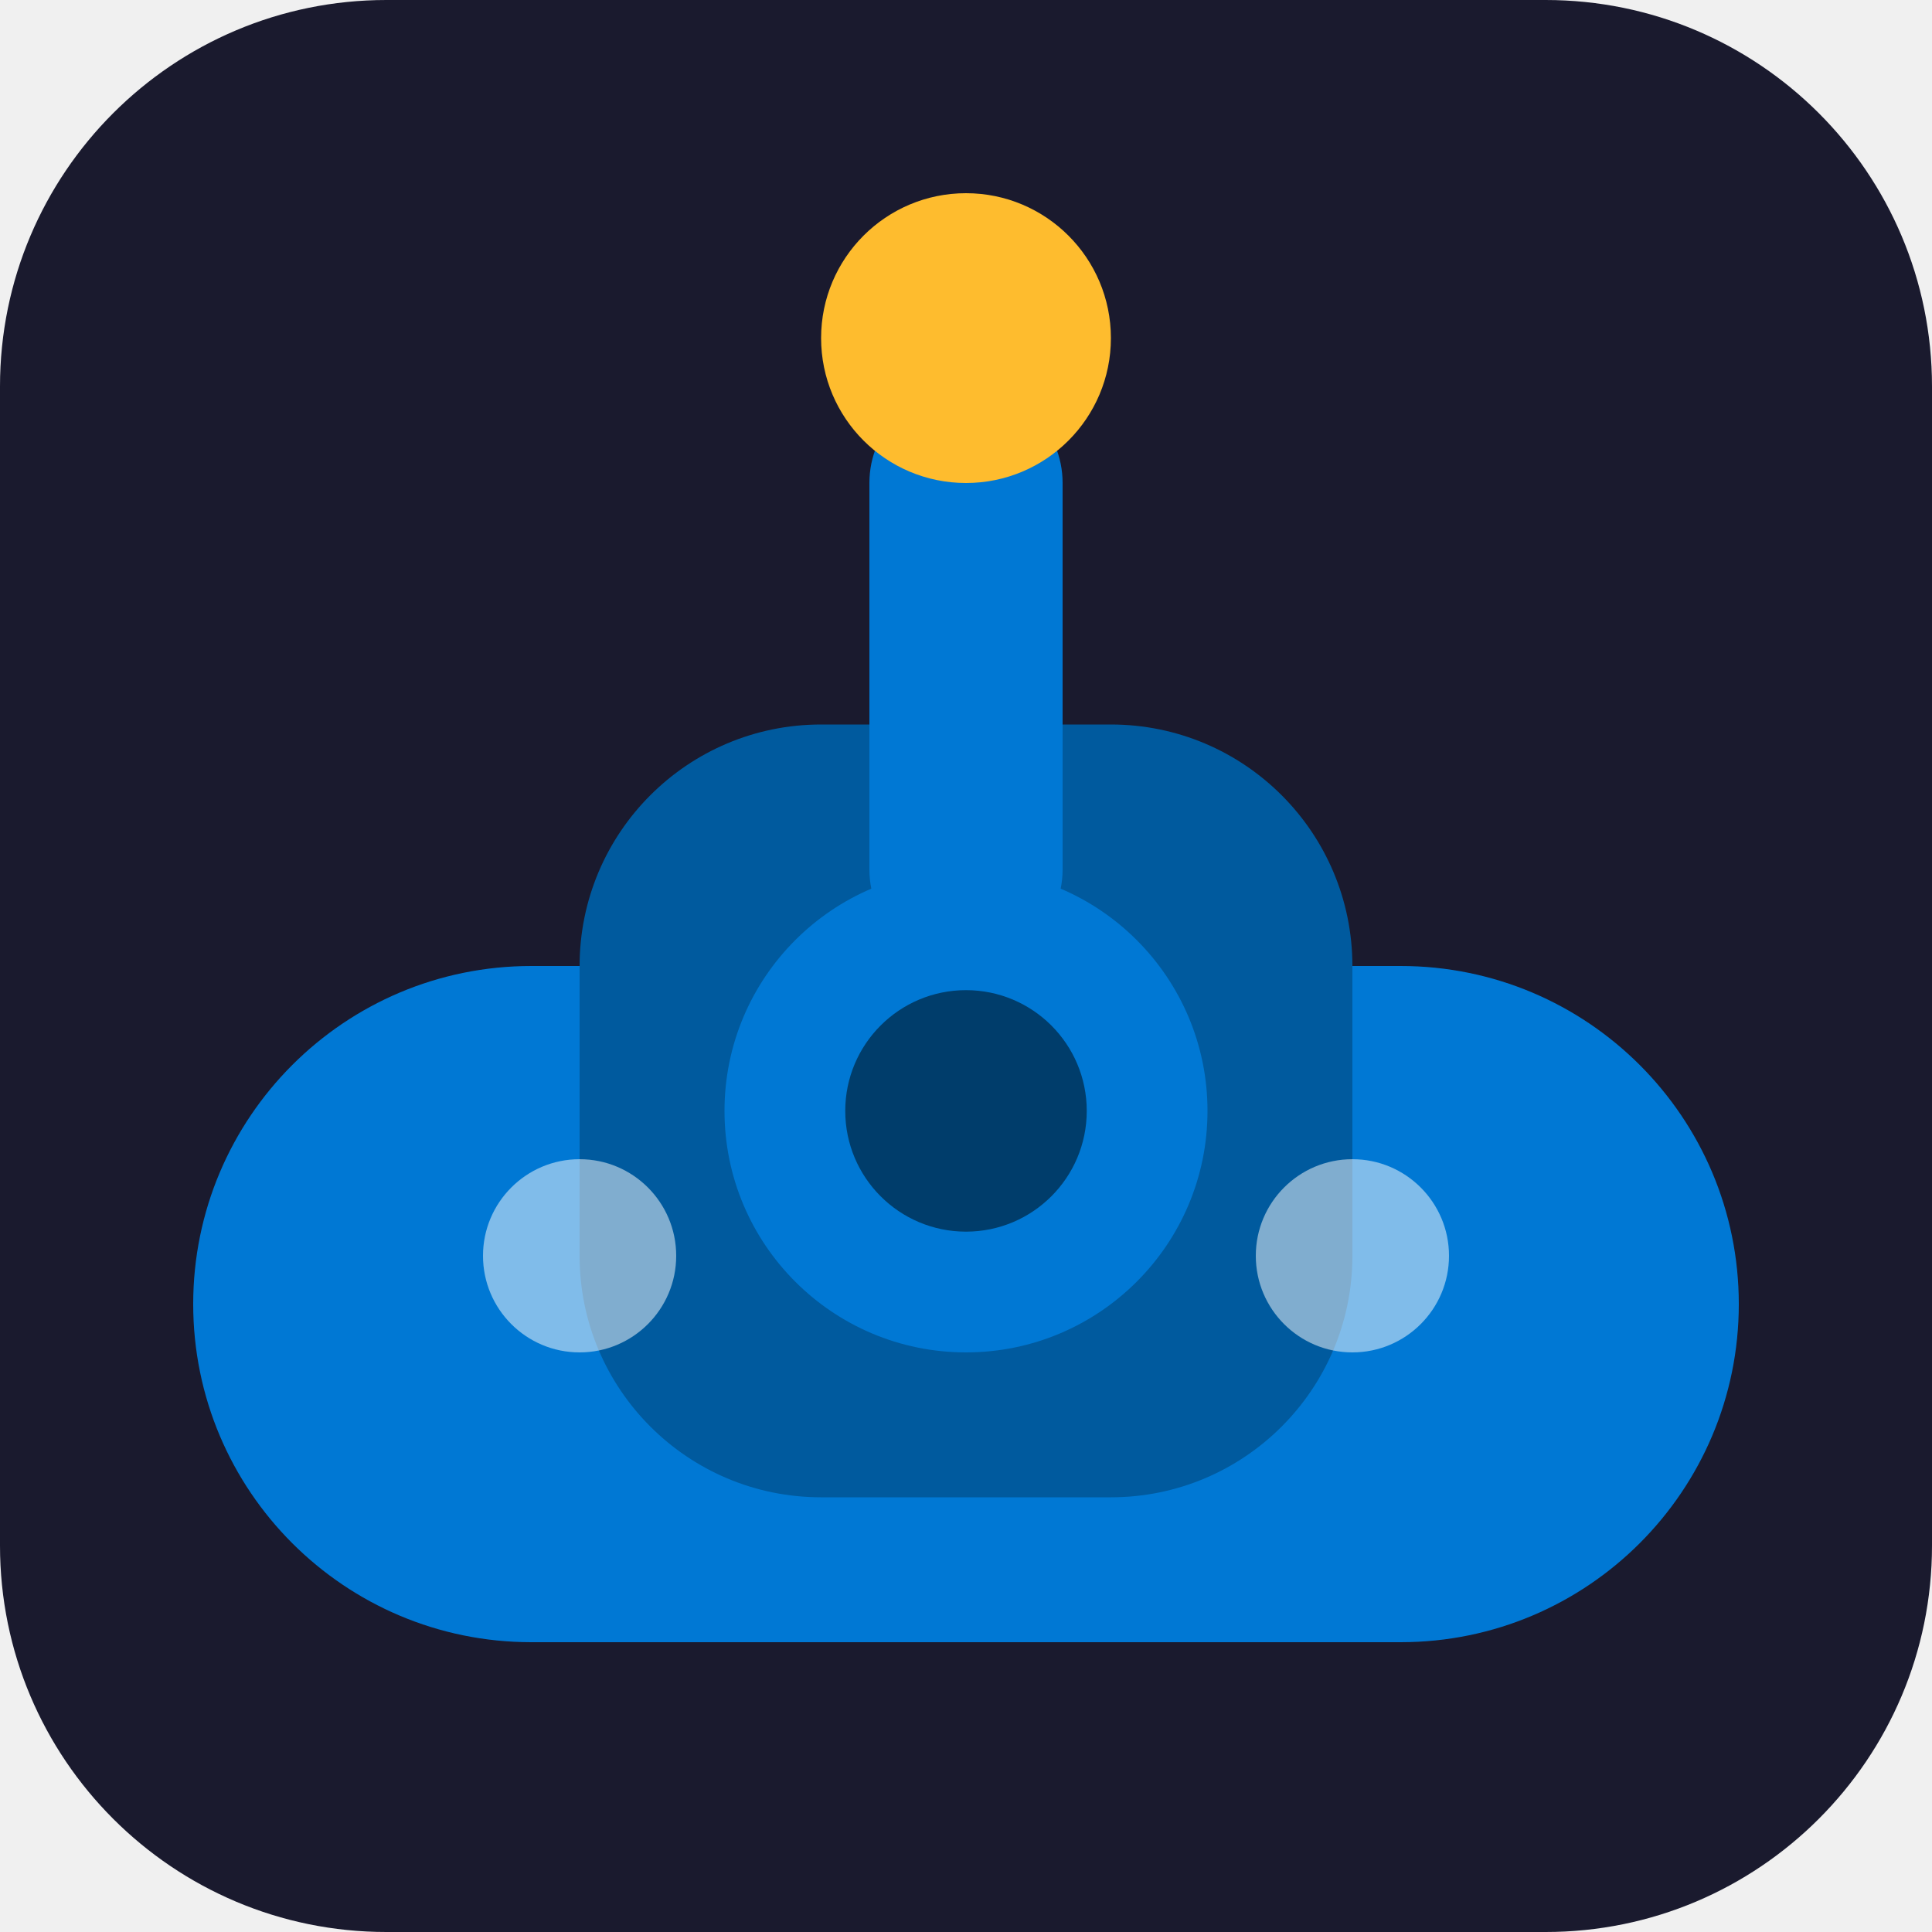
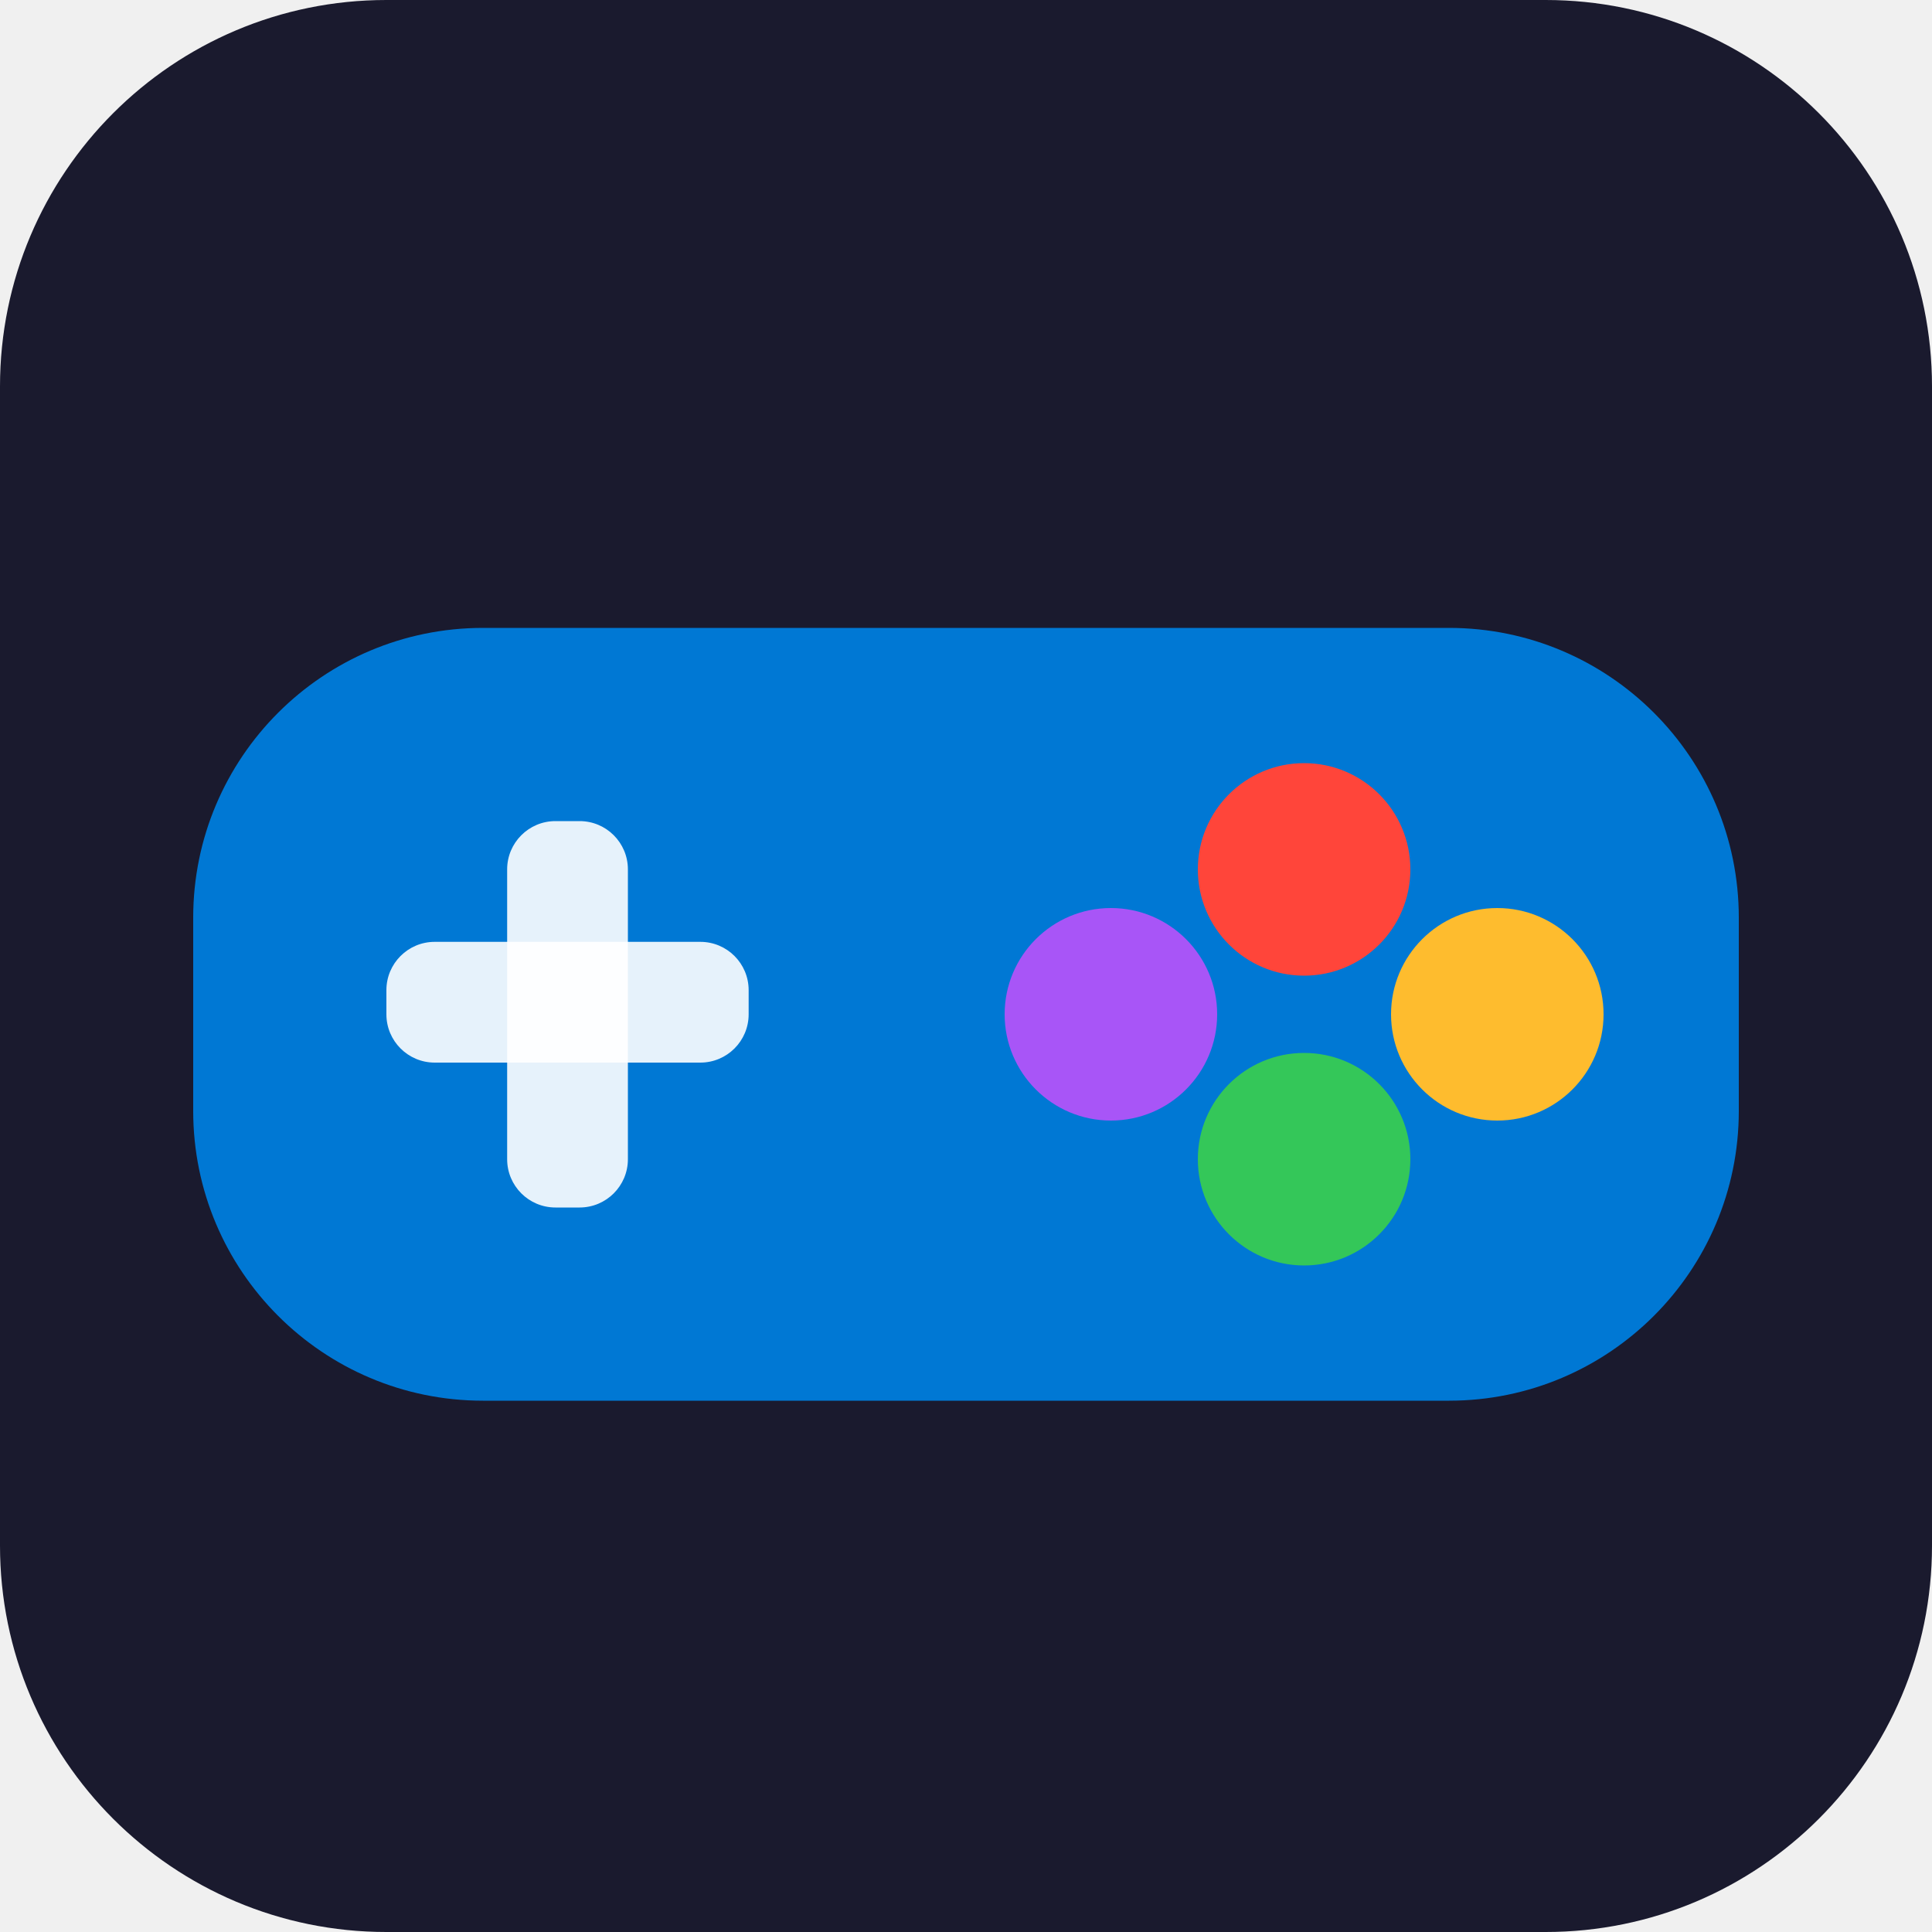
<svg xmlns="http://www.w3.org/2000/svg" viewBox="0 0 40 40">
  <rect width="40" height="40" rx="8" fill="#1a1a2e" />
-   <rect x="4" y="20" width="32" height="14" rx="7" fill="#0078d4" />
-   <rect x="12" y="15" width="16" height="16" rx="5" fill="#005a9e" />
-   <circle cx="20" cy="23" r="5" fill="#0078d4" />
-   <circle cx="20" cy="23" r="2.5" fill="#003d6b" />
-   <rect x="18" y="8" width="4" height="12" rx="2" fill="#0078d4" />
-   <circle cx="20" cy="7" r="3" fill="#febc2e" />
-   <circle cx="12" cy="26" r="2" fill="rgba(255,255,255,0.5)" />
-   <circle cx="28" cy="26" r="2" fill="rgba(255,255,255,0.5)" />
+   <rect x="4" y="13" width="32" height="16" rx="6" fill="#0078d4" />
+   <rect x="10.5" y="17" width="2.5" height="8" rx="1" fill="white" opacity="0.9" />
+   <rect x="8" y="19.5" width="7.5" height="2.5" rx="1" fill="white" opacity="0.9" />
+   <circle cx="27" cy="18" r="2.2" fill="#ff453a" />
+   <circle cx="31" cy="21" r="2.2" fill="#febc2e" />
+   <circle cx="27" cy="24" r="2.2" fill="#34c759" />
+   <circle cx="23" cy="21" r="2.2" fill="#a855f7" />
</svg>
